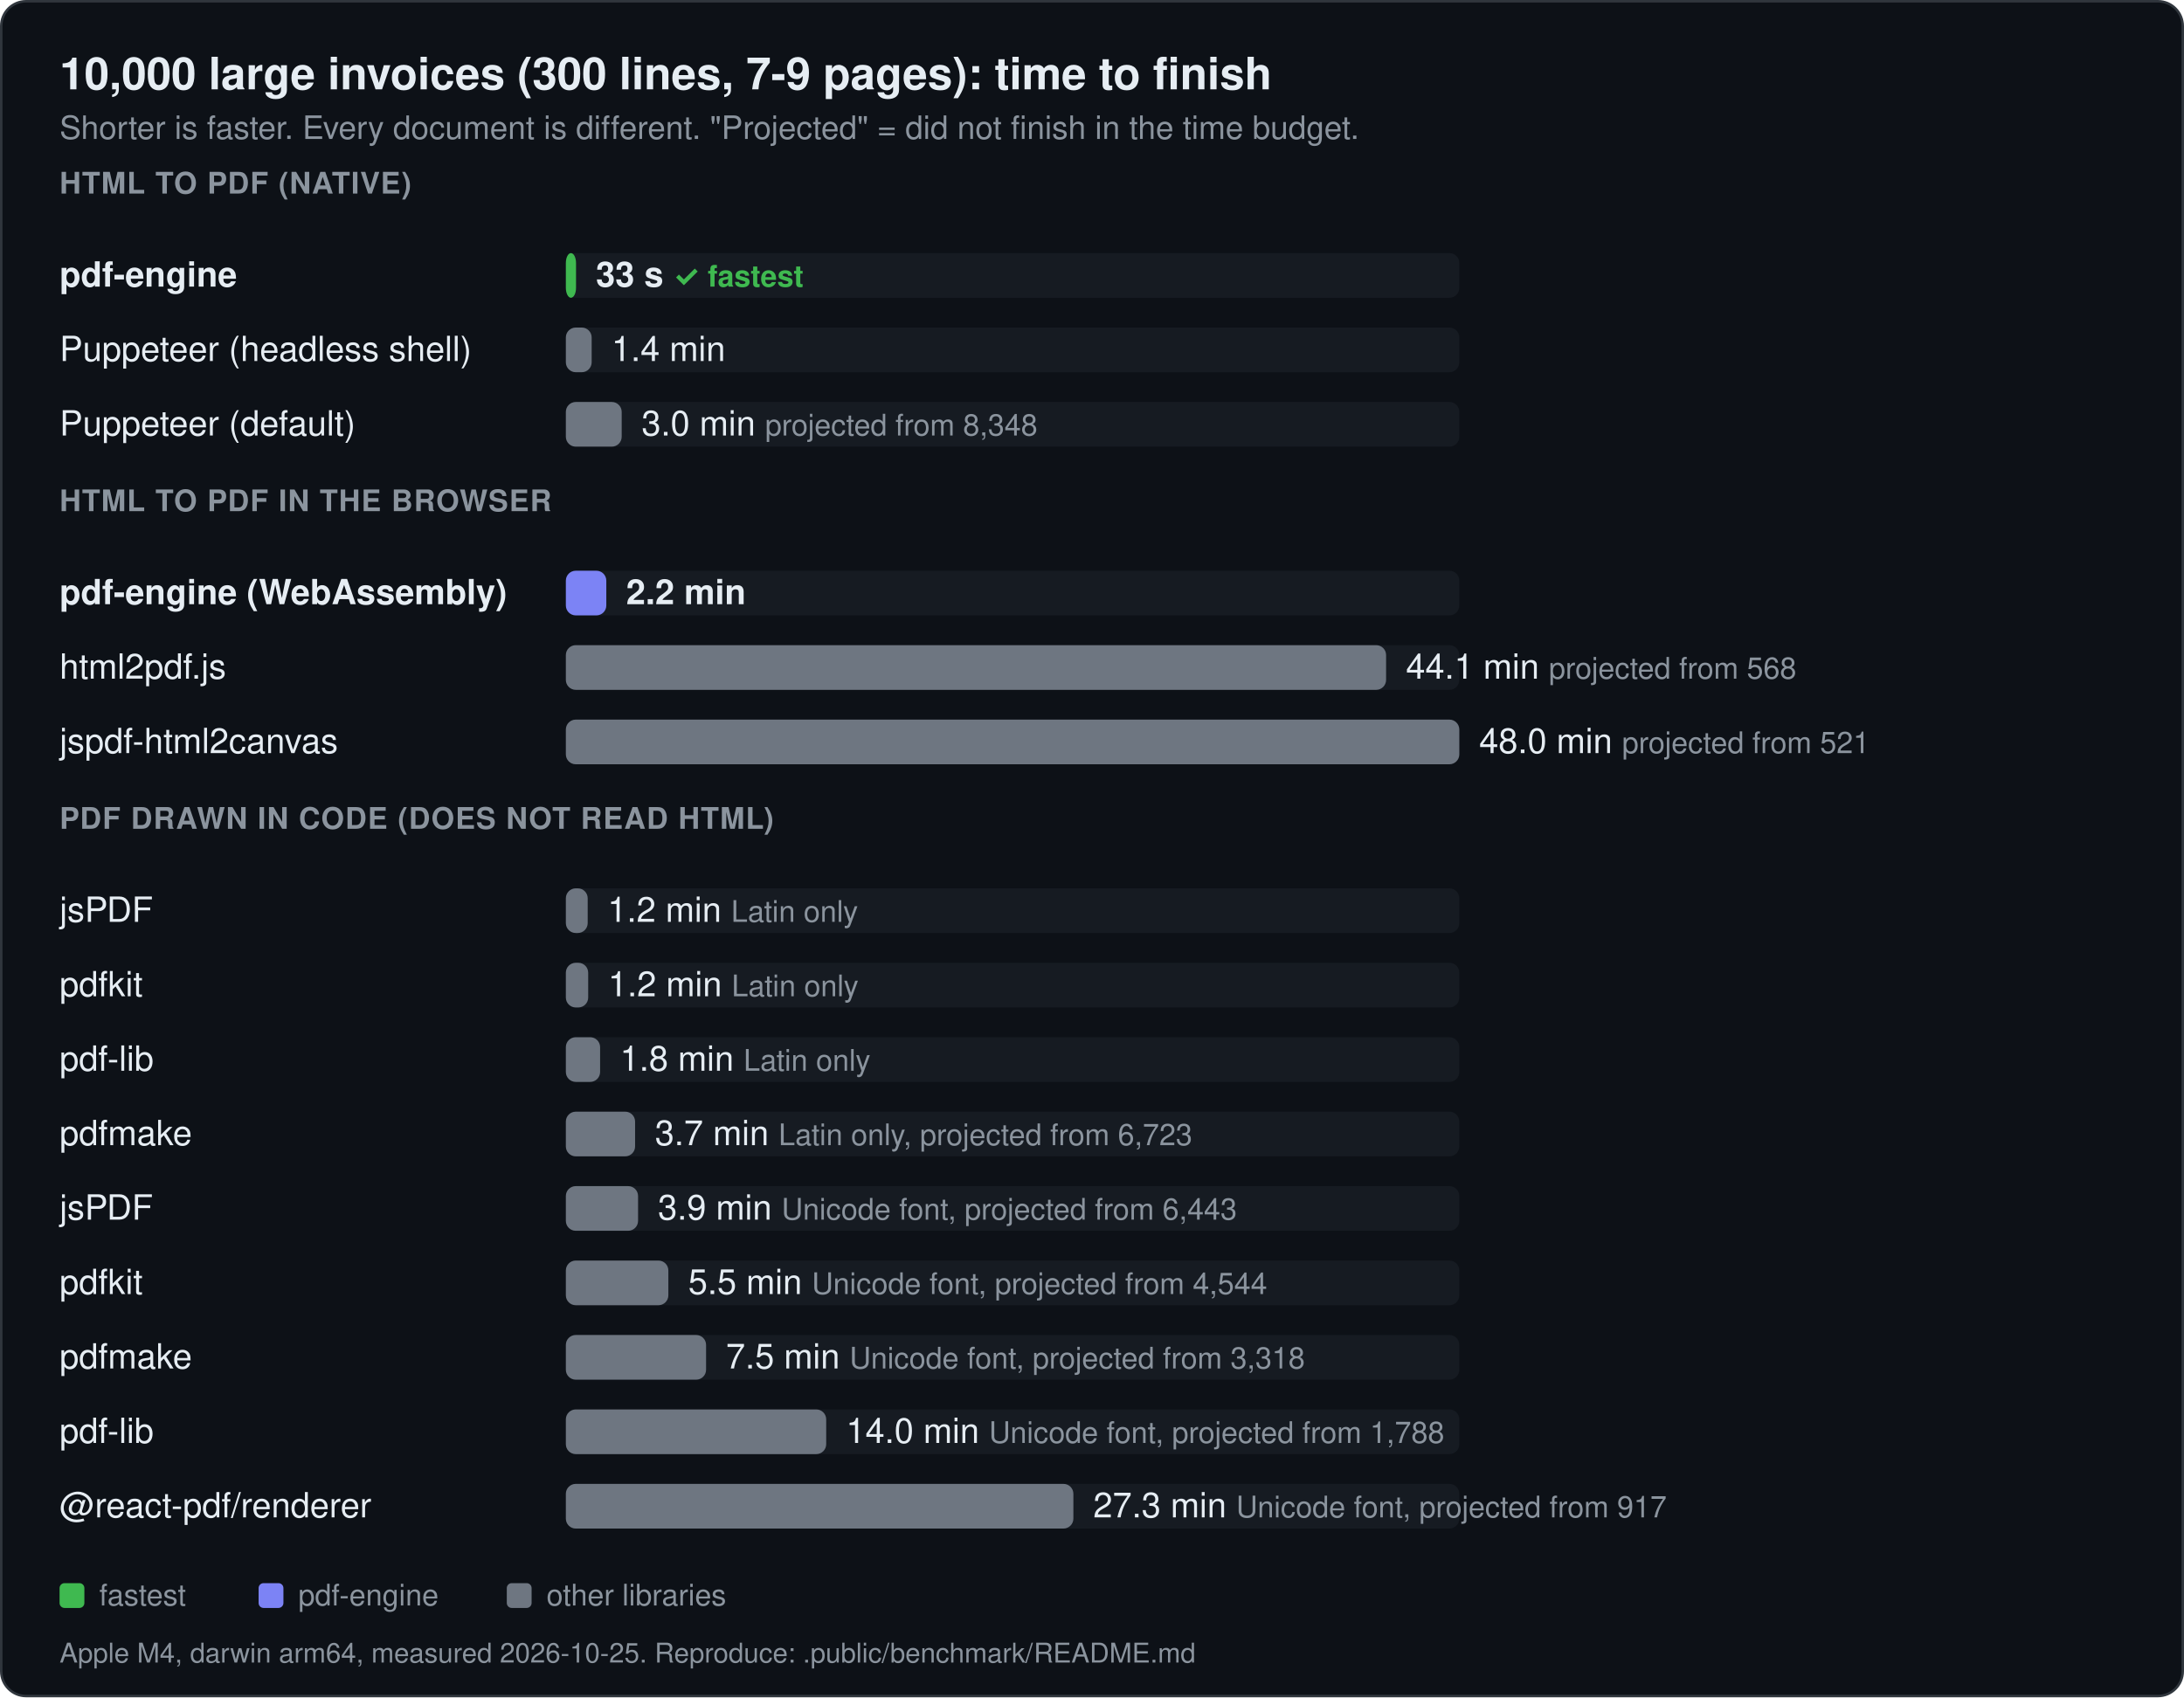
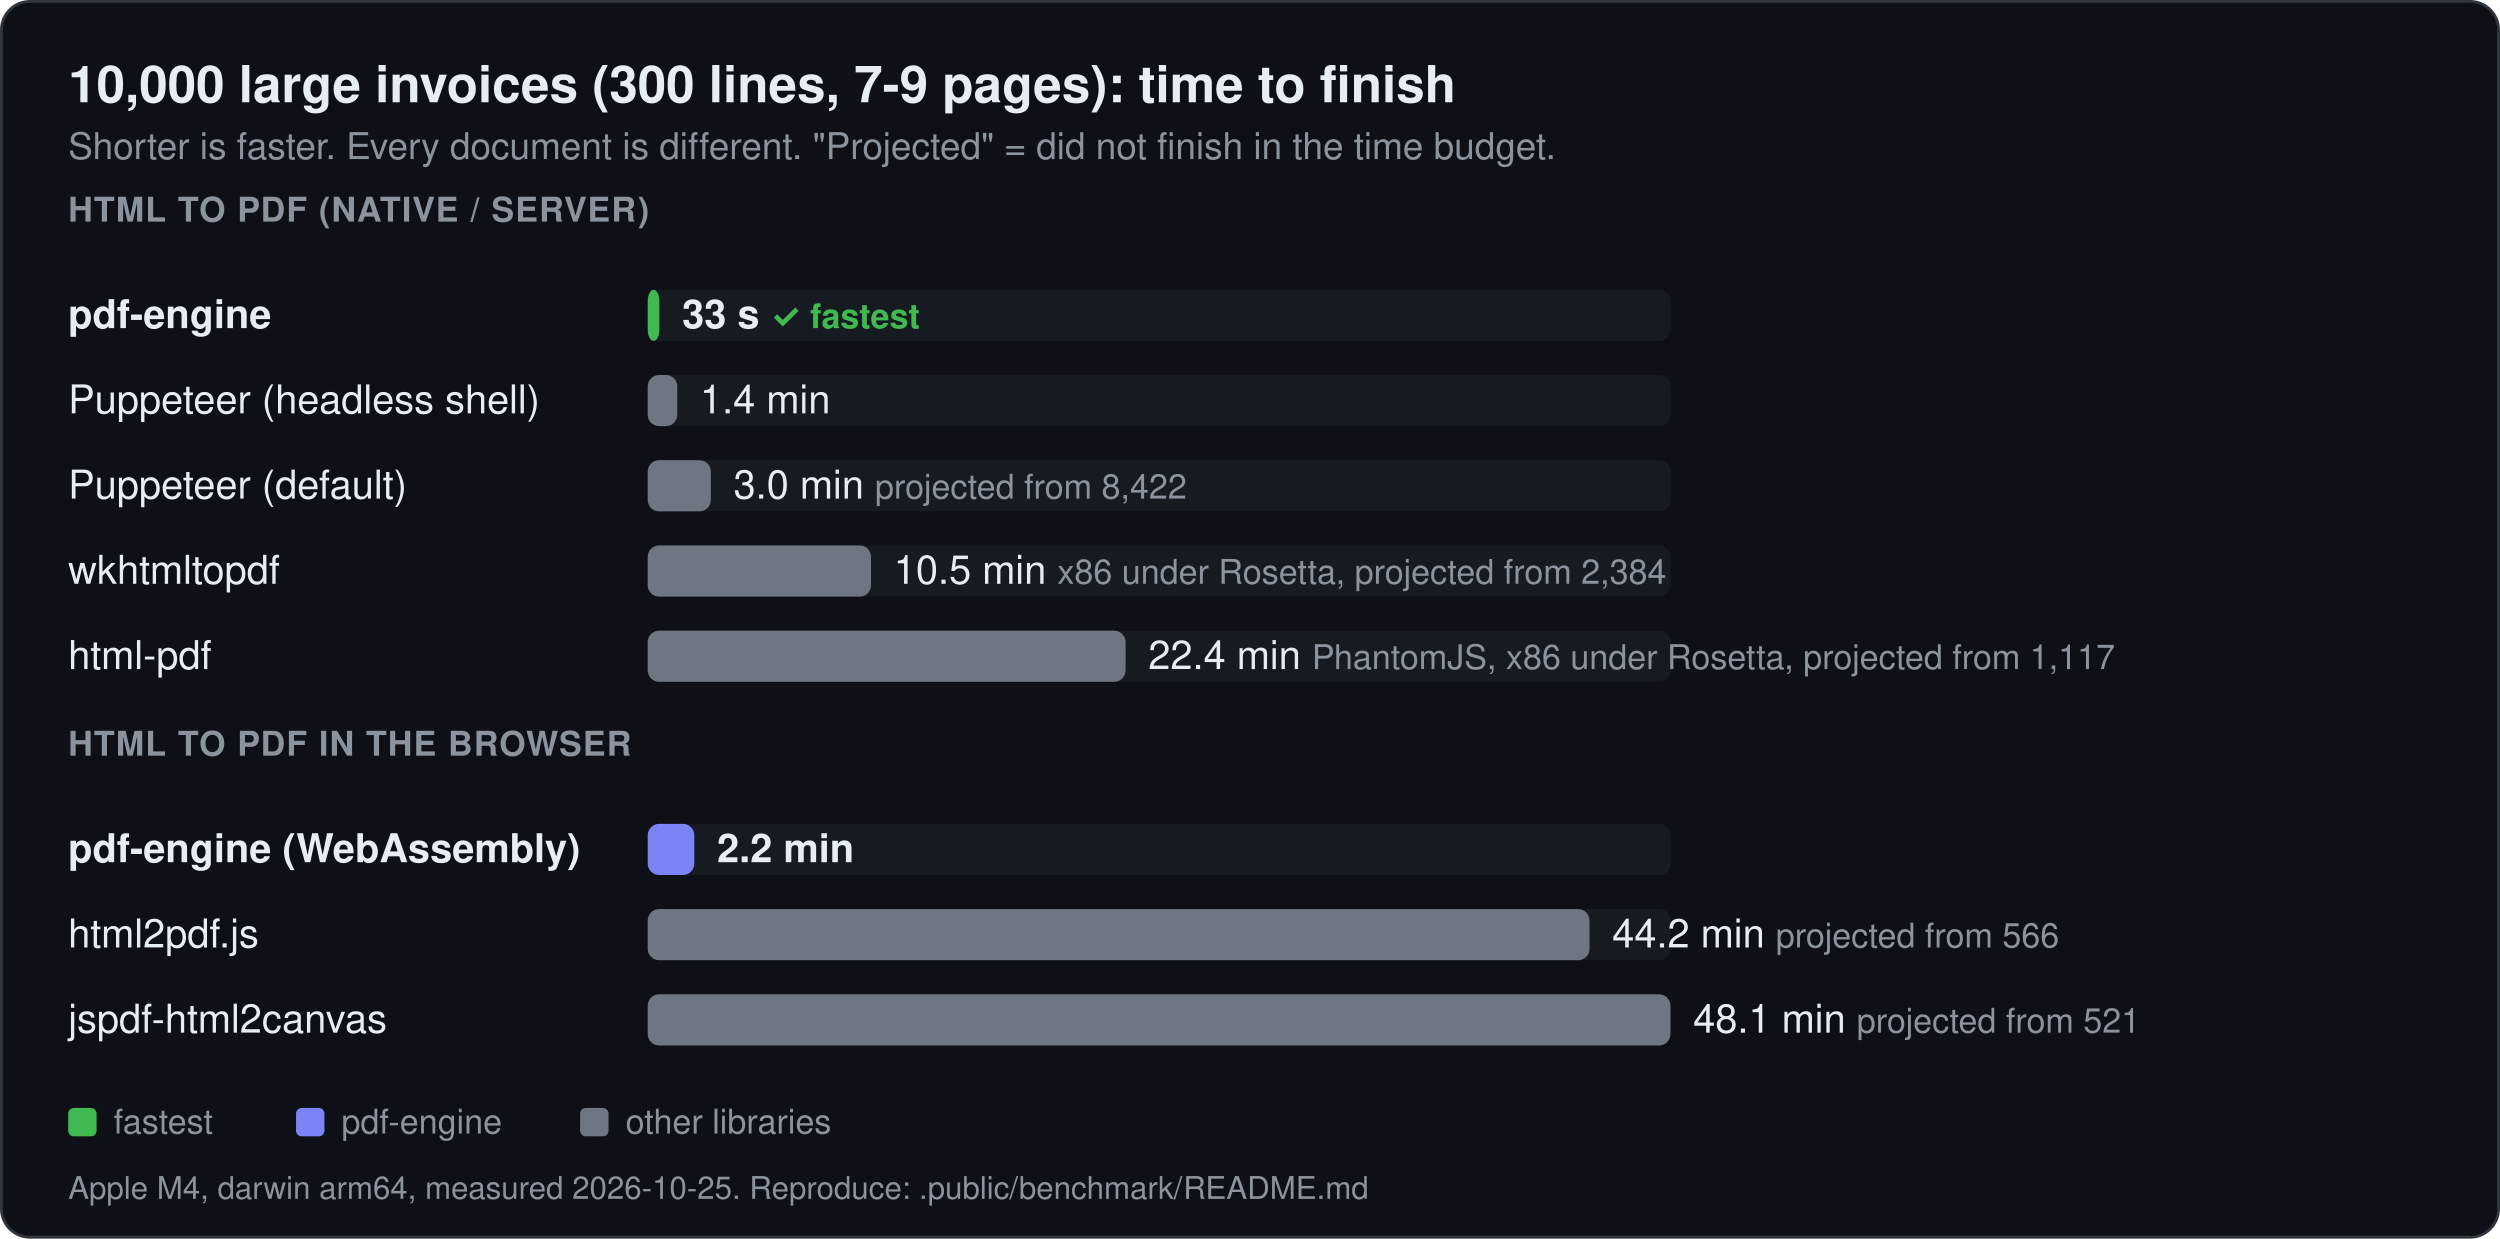
- <svg xmlns="http://www.w3.org/2000/svg" width="880" height="684" viewBox="0 0 880 684" role="img" aria-labelledby="t d" font-family="-apple-system, BlinkMacSystemFont, 'Segoe UI', Helvetica, Arial, sans-serif">
-   <rect x="0.5" y="0.5" width="879" height="683" rx="10" fill="#0d1117" stroke="#30363d" />
+ <svg xmlns="http://www.w3.org/2000/svg" width="880" height="436" viewBox="0 0 880 436" role="img" aria-labelledby="t d" font-family="-apple-system, BlinkMacSystemFont, 'Segoe UI', Helvetica, Arial, sans-serif">
+   <rect x="0.5" y="0.5" width="879" height="435" rx="10" fill="#0d1117" stroke="#30363d" />
  <text x="24" y="36" font-size="18" font-weight="700" fill="#e6edf3">10,000 large invoices (300 lines, 7-9 pages): time to finish</text>
  <text x="24" y="56" font-size="13" fill="#8b949e">Shorter is faster. Every document is different. "Projected" = did not finish in the time budget.</text>
-   <text x="24" y="78" font-size="12" font-weight="600" fill="#8b949e" letter-spacing="0.4">HTML TO PDF (NATIVE)</text>
+   <text x="24" y="78" font-size="12" font-weight="600" fill="#8b949e" letter-spacing="0.4">HTML TO PDF (NATIVE / SERVER)</text>
  <text x="24" y="115.5" font-size="14" fill="#e6edf3" font-weight="700">pdf-engine</text>
  <rect x="228" y="102" width="360" height="18" rx="4" fill="#161b22" />
  <rect x="228" y="102" width="4.1" height="18" rx="4" fill="#3fb950" />
  <text x="240.1" y="115.5" font-size="14" fill="#e6edf3" font-weight="700">33 s <tspan fill="#3fb950" font-weight="700" font-size="12">✓ fastest</tspan>
  </text>
  <text x="24" y="145.5" font-size="14" fill="#e6edf3" font-weight="400">Puppeteer (headless shell)</text>
  <rect x="228" y="132" width="360" height="18" rx="4" fill="#161b22" />
  <rect x="228" y="132" width="10.4" height="18" rx="4" fill="#6e7681" />
  <text x="246.4" y="145.5" font-size="14" fill="#e6edf3" font-weight="500">1.4 min</text>
  <text x="24" y="175.5" font-size="14" fill="#e6edf3" font-weight="400">Puppeteer (default)</text>
  <rect x="228" y="162" width="360" height="18" rx="4" fill="#161b22" />
-   <rect x="228" y="162" width="22.5" height="18" rx="4" fill="#6e7681" />
-   <text x="258.5" y="175.5" font-size="14" fill="#e6edf3" font-weight="500">3.0 min <tspan fill="#8b949e" font-weight="400" font-size="12">projected from 8,348</tspan>
+   <rect x="228" y="162" width="22.2" height="18" rx="4" fill="#6e7681" />
+   <text x="258.2" y="175.5" font-size="14" fill="#e6edf3" font-weight="500">3.0 min <tspan fill="#8b949e" font-weight="400" font-size="12">projected from 8,422</tspan>
  </text>
-   <text x="24" y="206" font-size="12" font-weight="600" fill="#8b949e" letter-spacing="0.4">HTML TO PDF IN THE BROWSER</text>
-   <text x="24" y="243.5" font-size="14" fill="#e6edf3" font-weight="700">pdf-engine (WebAssembly)</text>
-   <rect x="228" y="230" width="360" height="18" rx="4" fill="#161b22" />
-   <rect x="228" y="230" width="16.3" height="18" rx="4" fill="#7c83f5" />
-   <text x="252.3" y="243.5" font-size="14" fill="#e6edf3" font-weight="700">2.2 min</text>
-   <text x="24" y="273.5" font-size="14" fill="#e6edf3" font-weight="400">html2pdf.js</text>
-   <rect x="228" y="260" width="360" height="18" rx="4" fill="#161b22" />
-   <rect x="228" y="260" width="330.5" height="18" rx="4" fill="#6e7681" />
-   <text x="566.5" y="273.5" font-size="14" fill="#e6edf3" font-weight="500">44.1 min <tspan fill="#8b949e" font-weight="400" font-size="12">projected from 568</tspan>
+   <text x="24" y="205.5" font-size="14" fill="#e6edf3" font-weight="400">wkhtmltopdf</text>
+   <rect x="228" y="192" width="360" height="18" rx="4" fill="#161b22" />
+   <rect x="228" y="192" width="78.6" height="18" rx="4" fill="#6e7681" />
+   <text x="314.6" y="205.5" font-size="14" fill="#e6edf3" font-weight="500">10.5 min <tspan fill="#8b949e" font-weight="400" font-size="12">x86 under Rosetta, projected from 2,384</tspan>
  </text>
-   <text x="24" y="303.5" font-size="14" fill="#e6edf3" font-weight="400">jspdf-html2canvas</text>
+   <text x="24" y="235.5" font-size="14" fill="#e6edf3" font-weight="400">html-pdf</text>
+   <rect x="228" y="222" width="360" height="18" rx="4" fill="#161b22" />
+   <rect x="228" y="222" width="168.2" height="18" rx="4" fill="#6e7681" />
+   <text x="404.2" y="235.5" font-size="14" fill="#e6edf3" font-weight="500">22.4 min <tspan fill="#8b949e" font-weight="400" font-size="12">PhantomJS, x86 under Rosetta, projected from 1,117</tspan>
+   </text>
+   <text x="24" y="266" font-size="12" font-weight="600" fill="#8b949e" letter-spacing="0.4">HTML TO PDF IN THE BROWSER</text>
+   <text x="24" y="303.5" font-size="14" fill="#e6edf3" font-weight="700">pdf-engine (WebAssembly)</text>
  <rect x="228" y="290" width="360" height="18" rx="4" fill="#161b22" />
-   <rect x="228" y="290" width="360.0" height="18" rx="4" fill="#6e7681" />
-   <text x="596.0" y="303.5" font-size="14" fill="#e6edf3" font-weight="500">48.0 min <tspan fill="#8b949e" font-weight="400" font-size="12">projected from 521</tspan>
+   <rect x="228" y="290" width="16.4" height="18" rx="4" fill="#7c83f5" />
+   <text x="252.4" y="303.5" font-size="14" fill="#e6edf3" font-weight="700">2.2 min</text>
+   <text x="24" y="333.5" font-size="14" fill="#e6edf3" font-weight="400">html2pdf.js</text>
+   <rect x="228" y="320" width="360" height="18" rx="4" fill="#161b22" />
+   <rect x="228" y="320" width="331.5" height="18" rx="4" fill="#6e7681" />
+   <text x="567.5" y="333.5" font-size="14" fill="#e6edf3" font-weight="500">44.2 min <tspan fill="#8b949e" font-weight="400" font-size="12">projected from 566</tspan>
  </text>
-   <text x="24" y="334" font-size="12" font-weight="600" fill="#8b949e" letter-spacing="0.4">PDF DRAWN IN CODE (DOES NOT READ HTML)</text>
-   <text x="24" y="371.5" font-size="14" fill="#e6edf3" font-weight="400">jsPDF</text>
-   <rect x="228" y="358" width="360" height="18" rx="4" fill="#161b22" />
-   <rect x="228" y="358" width="8.8" height="18" rx="4" fill="#6e7681" />
-   <text x="244.8" y="371.5" font-size="14" fill="#e6edf3" font-weight="500">1.2 min <tspan fill="#8b949e" font-weight="400" font-size="12">Latin only</tspan>
+   <text x="24" y="363.5" font-size="14" fill="#e6edf3" font-weight="400">jspdf-html2canvas</text>
+   <rect x="228" y="350" width="360" height="18" rx="4" fill="#161b22" />
+   <rect x="228" y="350" width="360.0" height="18" rx="4" fill="#6e7681" />
+   <text x="596.0" y="363.5" font-size="14" fill="#e6edf3" font-weight="500">48.1 min <tspan fill="#8b949e" font-weight="400" font-size="12">projected from 521</tspan>
  </text>
-   <text x="24" y="401.5" font-size="14" fill="#e6edf3" font-weight="400">pdfkit</text>
-   <rect x="228" y="388" width="360" height="18" rx="4" fill="#161b22" />
-   <rect x="228" y="388" width="9.0" height="18" rx="4" fill="#6e7681" />
-   <text x="245.0" y="401.5" font-size="14" fill="#e6edf3" font-weight="500">1.2 min <tspan fill="#8b949e" font-weight="400" font-size="12">Latin only</tspan>
-   </text>
-   <text x="24" y="431.5" font-size="14" fill="#e6edf3" font-weight="400">pdf-lib</text>
-   <rect x="228" y="418" width="360" height="18" rx="4" fill="#161b22" />
-   <rect x="228" y="418" width="13.8" height="18" rx="4" fill="#6e7681" />
-   <text x="249.8" y="431.5" font-size="14" fill="#e6edf3" font-weight="500">1.8 min <tspan fill="#8b949e" font-weight="400" font-size="12">Latin only</tspan>
-   </text>
-   <text x="24" y="461.5" font-size="14" fill="#e6edf3" font-weight="400">pdfmake</text>
-   <rect x="228" y="448" width="360" height="18" rx="4" fill="#161b22" />
-   <rect x="228" y="448" width="27.9" height="18" rx="4" fill="#6e7681" />
-   <text x="263.9" y="461.5" font-size="14" fill="#e6edf3" font-weight="500">3.7 min <tspan fill="#8b949e" font-weight="400" font-size="12">Latin only, projected from 6,723</tspan>
-   </text>
-   <text x="24" y="491.5" font-size="14" fill="#e6edf3" font-weight="400">jsPDF</text>
-   <rect x="228" y="478" width="360" height="18" rx="4" fill="#161b22" />
-   <rect x="228" y="478" width="29.1" height="18" rx="4" fill="#6e7681" />
-   <text x="265.1" y="491.5" font-size="14" fill="#e6edf3" font-weight="500">3.9 min <tspan fill="#8b949e" font-weight="400" font-size="12">Unicode font, projected from 6,443</tspan>
-   </text>
-   <text x="24" y="521.5" font-size="14" fill="#e6edf3" font-weight="400">pdfkit</text>
-   <rect x="228" y="508" width="360" height="18" rx="4" fill="#161b22" />
-   <rect x="228" y="508" width="41.3" height="18" rx="4" fill="#6e7681" />
-   <text x="277.3" y="521.5" font-size="14" fill="#e6edf3" font-weight="500">5.5 min <tspan fill="#8b949e" font-weight="400" font-size="12">Unicode font, projected from 4,544</tspan>
-   </text>
-   <text x="24" y="551.5" font-size="14" fill="#e6edf3" font-weight="400">pdfmake</text>
-   <rect x="228" y="538" width="360" height="18" rx="4" fill="#161b22" />
-   <rect x="228" y="538" width="56.5" height="18" rx="4" fill="#6e7681" />
-   <text x="292.5" y="551.5" font-size="14" fill="#e6edf3" font-weight="500">7.5 min <tspan fill="#8b949e" font-weight="400" font-size="12">Unicode font, projected from 3,318</tspan>
-   </text>
-   <text x="24" y="581.5" font-size="14" fill="#e6edf3" font-weight="400">pdf-lib</text>
-   <rect x="228" y="568" width="360" height="18" rx="4" fill="#161b22" />
-   <rect x="228" y="568" width="104.9" height="18" rx="4" fill="#6e7681" />
-   <text x="340.9" y="581.5" font-size="14" fill="#e6edf3" font-weight="500">14.0 min <tspan fill="#8b949e" font-weight="400" font-size="12">Unicode font, projected from 1,788</tspan>
-   </text>
-   <text x="24" y="611.5" font-size="14" fill="#e6edf3" font-weight="400">@react-pdf/renderer</text>
-   <rect x="228" y="598" width="360" height="18" rx="4" fill="#161b22" />
-   <rect x="228" y="598" width="204.5" height="18" rx="4" fill="#6e7681" />
-   <text x="440.5" y="611.5" font-size="14" fill="#e6edf3" font-weight="500">27.3 min <tspan fill="#8b949e" font-weight="400" font-size="12">Unicode font, projected from 917</tspan>
-   </text>
-   <rect x="24" y="638" width="10" height="10" rx="2" fill="#3fb950" />
-   <text x="40" y="647" font-size="12" fill="#8b949e">fastest</text>
-   <rect x="104.2" y="638" width="10" height="10" rx="2" fill="#7c83f5" />
-   <text x="120.2" y="647" font-size="12" fill="#8b949e">pdf-engine</text>
-   <rect x="204.2" y="638" width="10" height="10" rx="2" fill="#6e7681" />
-   <text x="220.2" y="647" font-size="12" fill="#8b949e">other libraries</text>
-   <text x="24" y="670" font-size="11" fill="#8b949e">Apple M4, darwin arm64, measured 2026-10-25. Reproduce: .public/benchmark/README.md</text>
+   <rect x="24" y="390" width="10" height="10" rx="2" fill="#3fb950" />
+   <text x="40" y="399" font-size="12" fill="#8b949e">fastest</text>
+   <rect x="104.2" y="390" width="10" height="10" rx="2" fill="#7c83f5" />
+   <text x="120.2" y="399" font-size="12" fill="#8b949e">pdf-engine</text>
+   <rect x="204.2" y="390" width="10" height="10" rx="2" fill="#6e7681" />
+   <text x="220.2" y="399" font-size="12" fill="#8b949e">other libraries</text>
+   <text x="24" y="422" font-size="11" fill="#8b949e">Apple M4, darwin arm64, measured 2026-10-25. Reproduce: .public/benchmark/README.md</text>
</svg>
